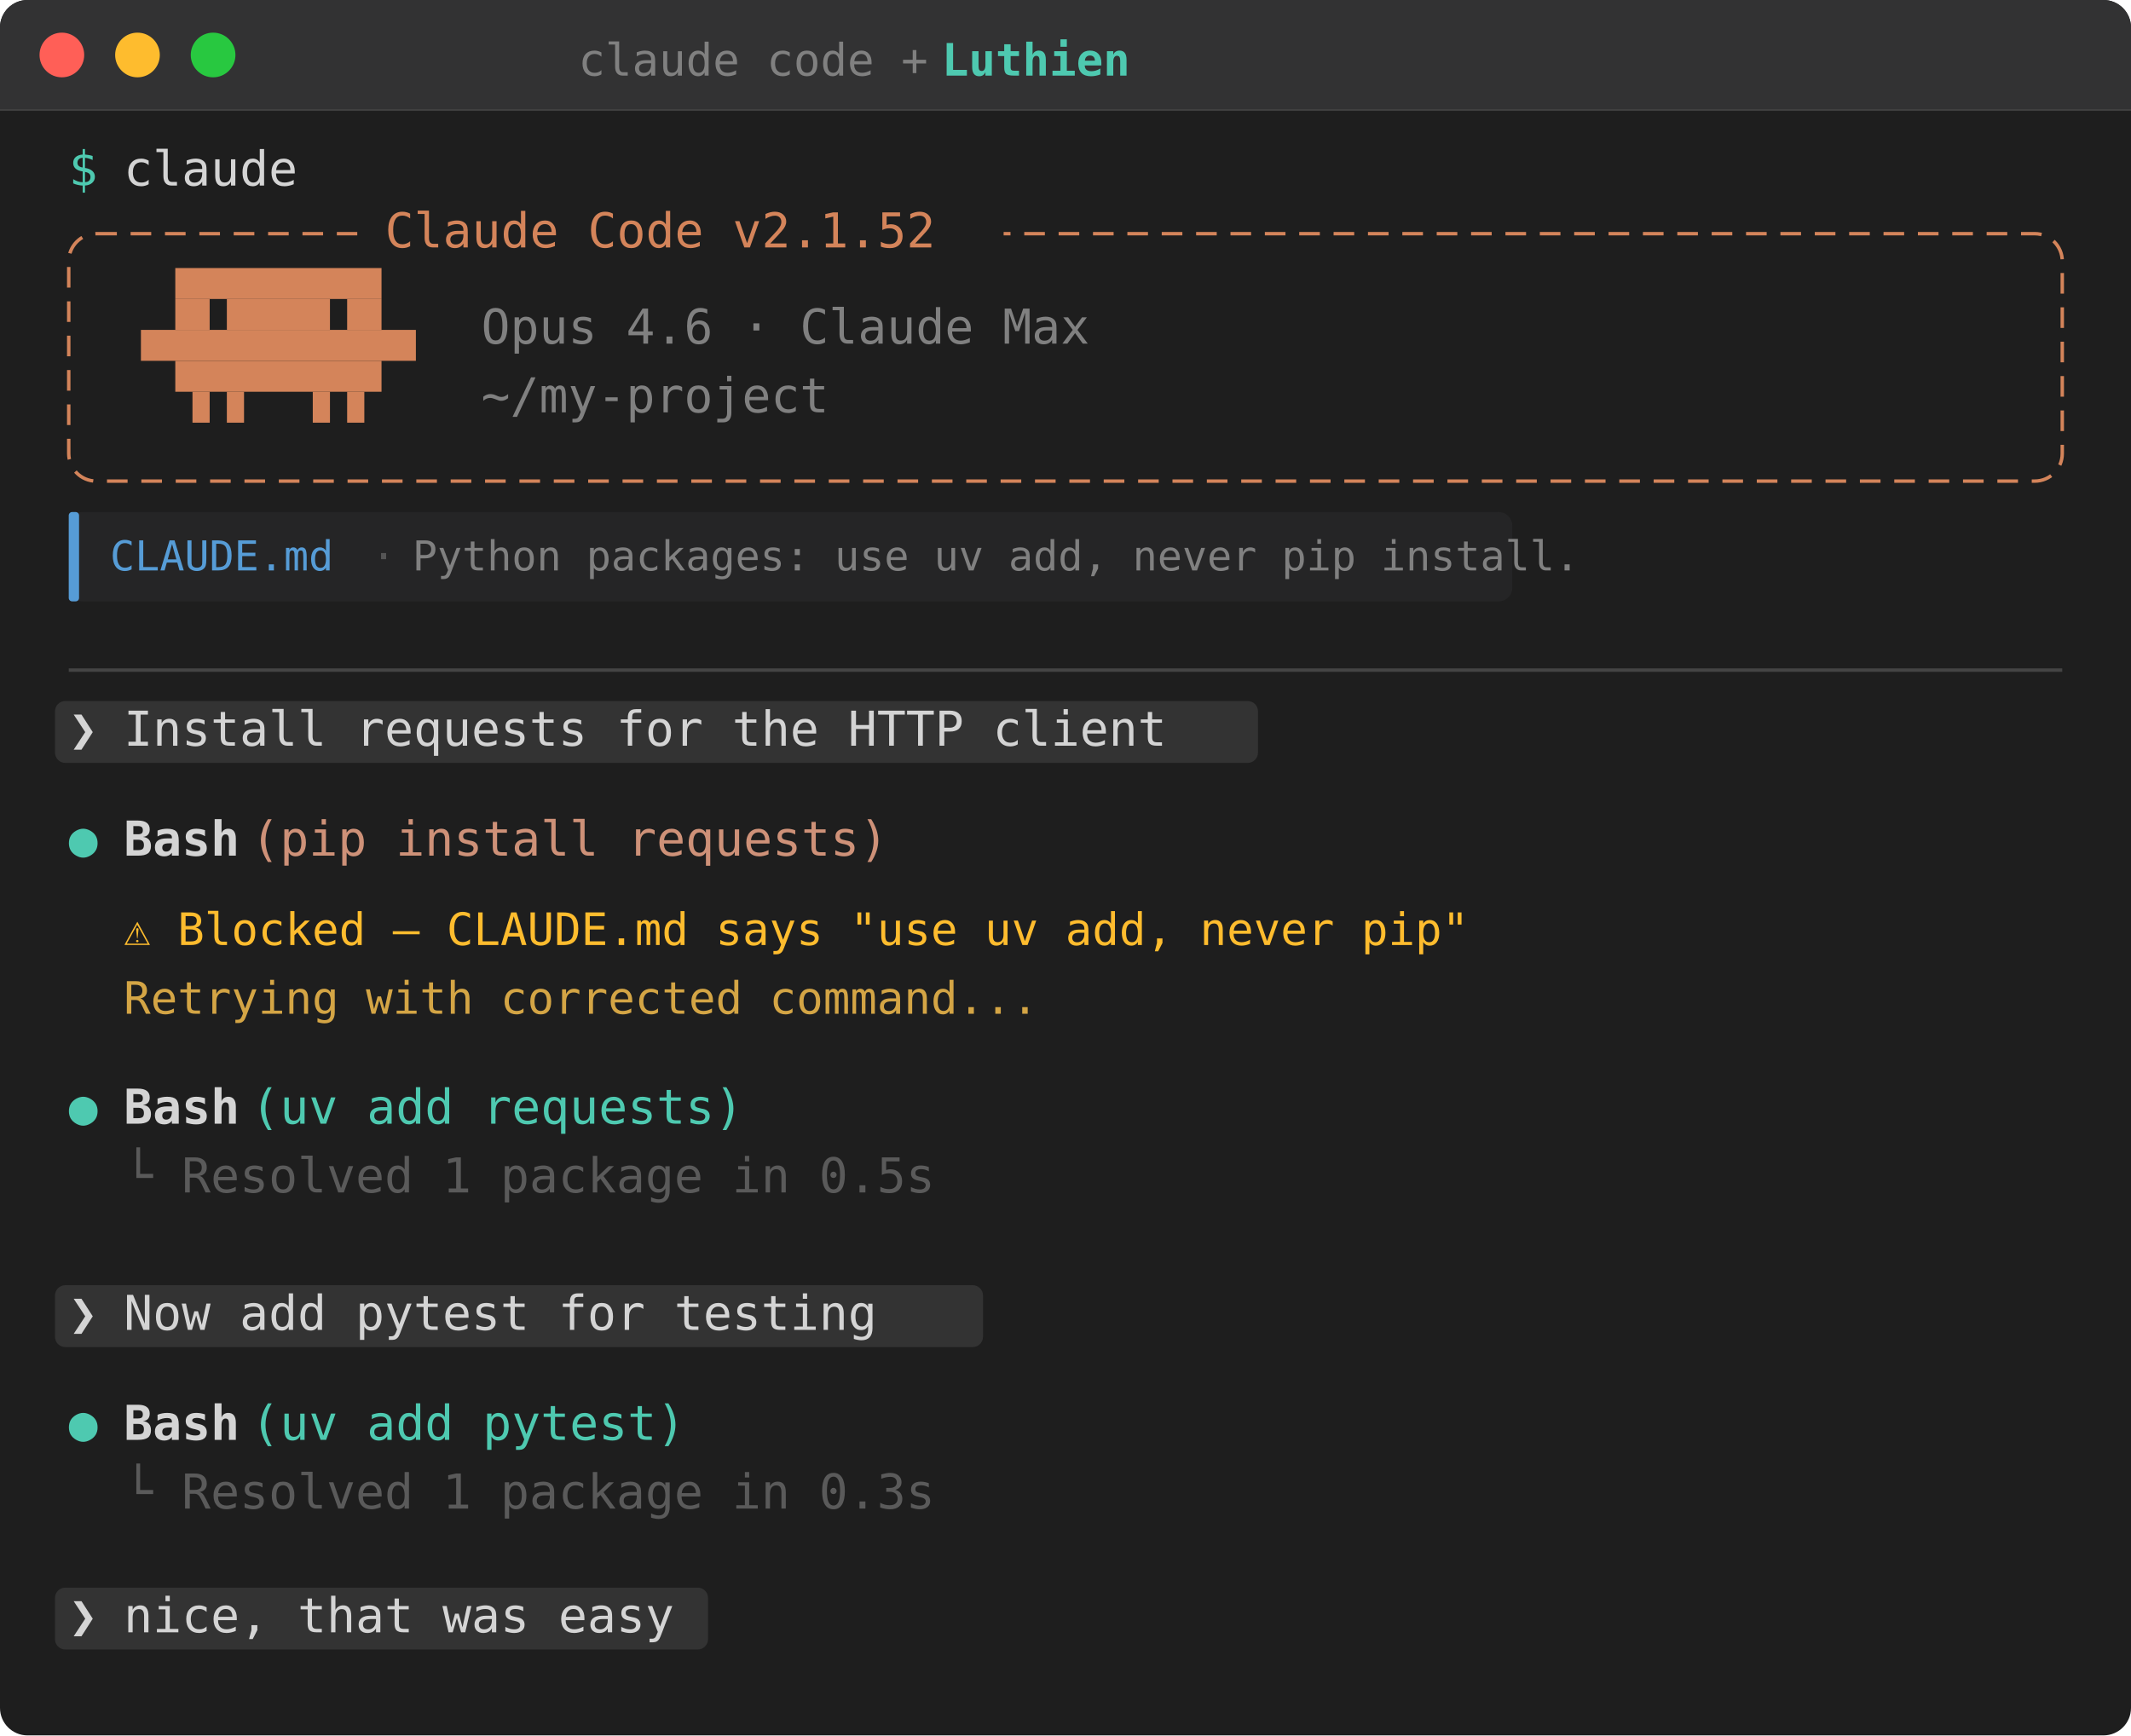
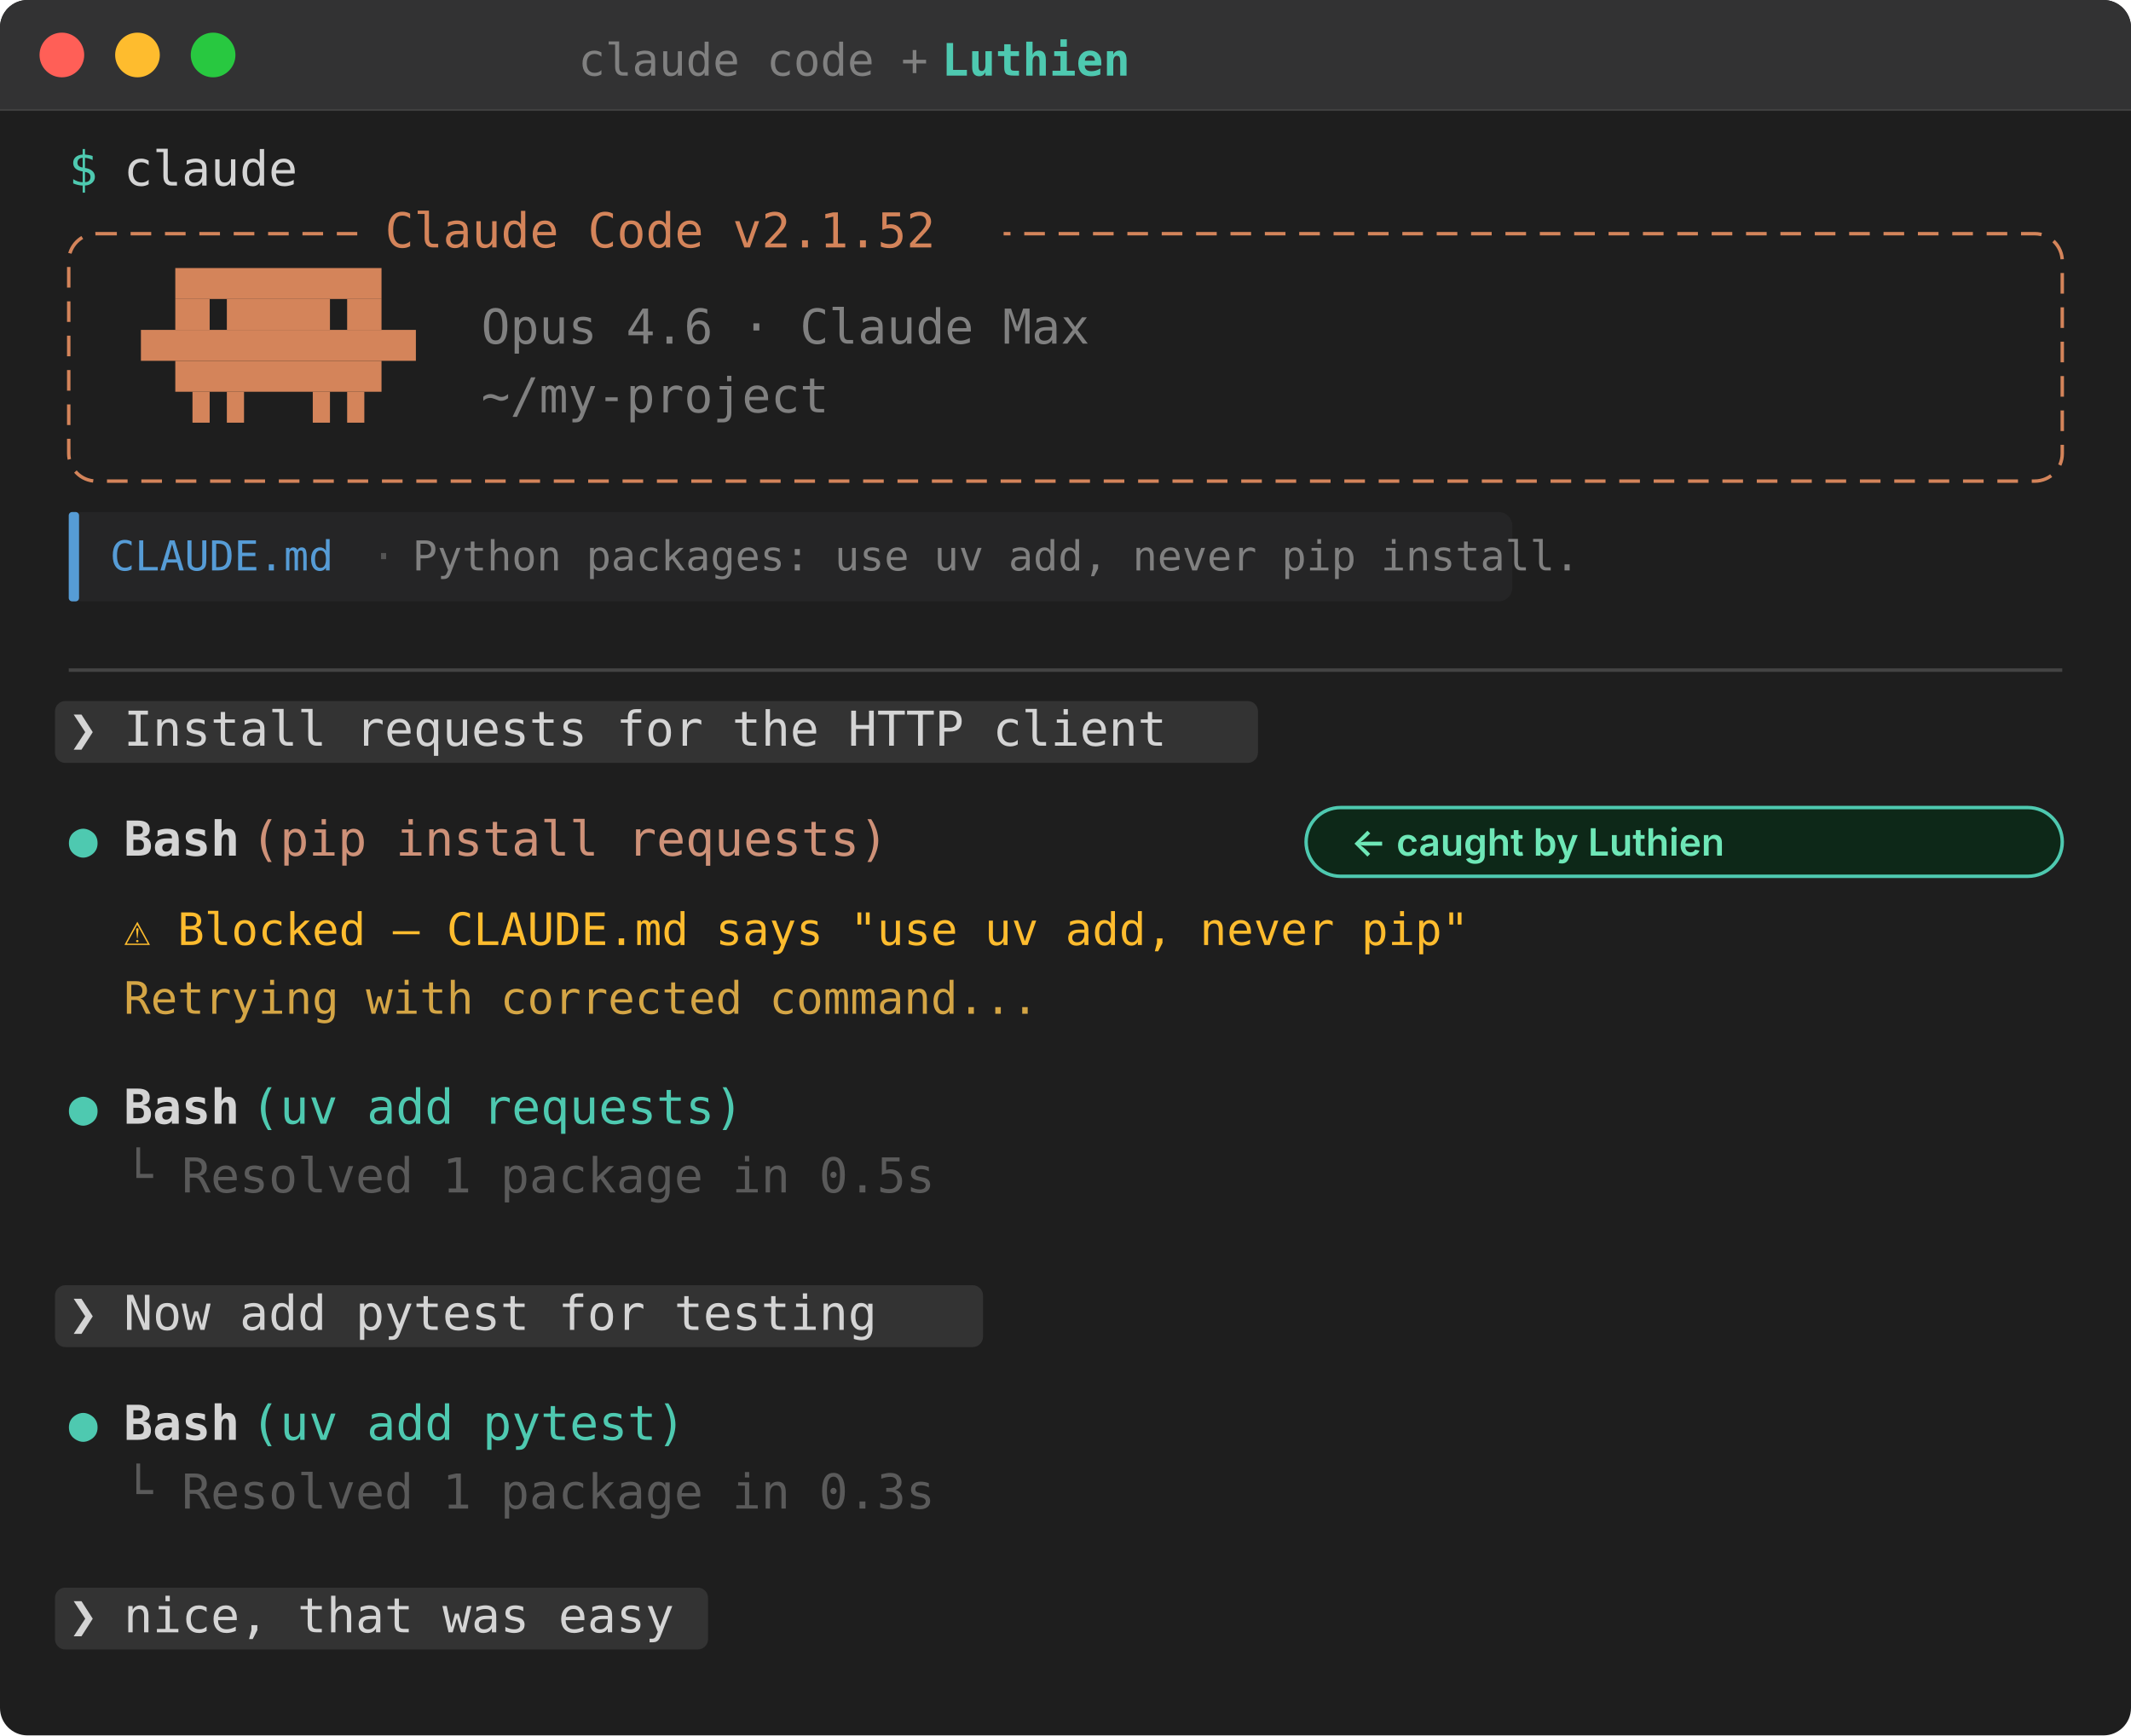
<svg xmlns="http://www.w3.org/2000/svg" width="620" height="505" viewBox="0 0 620 505">
  <rect width="620" height="505" rx="8" fill="#1e1e1e" />
  <rect width="620" height="32" rx="8" fill="#323233" />
  <rect y="24" width="620" height="8" fill="#323233" />
  <line x1="0" y1="32" x2="620" y2="32" stroke="#404040" stroke-width="0.5" />
  <circle cx="18" cy="16" r="6.5" fill="#ff5f57" />
  <circle cx="40" cy="16" r="6.5" fill="#febc2e" />
  <circle cx="62" cy="16" r="6.5" fill="#28c840" />
  <text x="270" y="22" text-anchor="end" fill="#808080" font-family="'SF Mono',Menlo,Consolas,monospace" font-size="13">claude code +</text>
  <text x="274" y="22" fill="#4ec9b0" font-family="'SF Mono',Menlo,Consolas,monospace" font-size="13" font-weight="bold">Luthien</text>
  <text x="20" y="54" fill="#4ec9b0" font-family="'SF Mono',Menlo,Consolas,monospace" font-size="14">$</text>
  <text x="36" y="54" fill="#d4d4d4" font-family="'SF Mono',Menlo,Consolas,monospace" font-size="14">claude</text>
  <rect x="20" y="68" width="580" height="72" rx="8" fill="none" stroke="#d4845a" stroke-width="1" stroke-dasharray="6,4" />
  <rect x="104" y="62" width="188" height="13" fill="#1e1e1e" />
  <text x="112" y="72" fill="#d4845a" font-family="'SF Mono',Menlo,Consolas,monospace" font-size="14">Claude Code v2.1.52</text>
  <g fill="#d4845a" transform="translate(36, 78)">
    <rect x="15" y="0" width="60" height="9" />
    <rect x="15" y="9" width="10" height="9" />
    <rect x="30" y="9" width="30" height="9" />
    <rect x="65" y="9" width="10" height="9" />
    <rect x="5" y="18" width="80" height="9" />
    <rect x="15" y="27" width="60" height="9" />
    <rect x="20" y="36" width="5" height="9" />
    <rect x="30" y="36" width="5" height="9" />
    <rect x="55" y="36" width="5" height="9" />
    <rect x="65" y="36" width="5" height="9" />
  </g>
  <text x="140" y="100" fill="#808080" font-family="'SF Mono',Menlo,Consolas,monospace" font-size="14">Opus 4.6 · Claude Max</text>
  <text x="140" y="120" fill="#808080" font-family="'SF Mono',Menlo,Consolas,monospace" font-size="14">~/my-project</text>
  <rect x="20" y="149" width="420" height="26" rx="4" fill="#252526" />
  <rect x="20" y="149" width="3" height="26" rx="1" fill="#569cd6" />
  <text x="32" y="166" fill="#569cd6" font-family="'SF Mono',Menlo,Consolas,monospace" font-size="12">CLAUDE.md</text>
  <text x="108" y="166" fill="#555555" font-family="'SF Mono',Menlo,Consolas,monospace" font-size="12">·</text>
  <text x="120" y="166" fill="#808080" font-family="'SF Mono',Menlo,Consolas,monospace" font-size="12">Python packages: use uv add, never pip install.</text>
  <line x1="20" y1="195" x2="600" y2="195" stroke="#444444" stroke-width="1" />
  <rect x="16" y="204" width="350" height="18" rx="3" fill="#333333" />
  <text x="20" y="217" fill="#d4d4d4" font-family="'SF Mono',Menlo,Consolas,monospace" font-size="14">❯</text>
  <text x="36" y="217" fill="#d4d4d4" font-family="'SF Mono',Menlo,Consolas,monospace" font-size="14">Install requests for the HTTP client</text>
  <text x="20" y="249" fill="#4ec9b0" font-family="'SF Mono',Menlo,Consolas,monospace" font-size="14">●</text>
  <text x="36" y="249" fill="#d4d4d4" font-family="'SF Mono',Menlo,Consolas,monospace" font-size="14" font-weight="bold">Bash</text>
  <text x="73" y="249" fill="#ce9178" font-family="'SF Mono',Menlo,Consolas,monospace" font-size="14">(pip install requests)</text>
+   <rect x="380" y="235" width="220" height="20" rx="10" fill="#0d2818" stroke="#4ec9b0" stroke-width="1" />
+   <text x="393" y="249" fill="#6ee7b7" font-family="system-ui,-apple-system,sans-serif" font-size="11" font-weight="600">← caught by Luthien</text>
  <text x="36" y="275" fill="#febc2e" font-family="'SF Mono',Menlo,Consolas,monospace" font-size="13">⚠ Blocked — CLAUDE.md says "use uv add, never pip"</text>
  <text x="36" y="295" fill="#d4a545" font-family="'SF Mono',Menlo,Consolas,monospace" font-size="13">  Retrying with corrected command...</text>
  <text x="20" y="327" fill="#4ec9b0" font-family="'SF Mono',Menlo,Consolas,monospace" font-size="14">●</text>
  <text x="36" y="327" fill="#d4d4d4" font-family="'SF Mono',Menlo,Consolas,monospace" font-size="14" font-weight="bold">Bash</text>
  <text x="73" y="327" fill="#4ec9b0" font-family="'SF Mono',Menlo,Consolas,monospace" font-size="14">(uv add requests)</text>
  <text x="36" y="347" fill="#5a5a5a" font-family="'SF Mono',Menlo,Consolas,monospace" font-size="14">└ Resolved 1 package in 0.5s</text>
  <rect x="16" y="374" width="270" height="18" rx="3" fill="#333333" />
  <text x="20" y="387" fill="#d4d4d4" font-family="'SF Mono',Menlo,Consolas,monospace" font-size="14">❯</text>
  <text x="36" y="387" fill="#d4d4d4" font-family="'SF Mono',Menlo,Consolas,monospace" font-size="14">Now add pytest for testing</text>
  <text x="20" y="419" fill="#4ec9b0" font-family="'SF Mono',Menlo,Consolas,monospace" font-size="14">●</text>
  <text x="36" y="419" fill="#d4d4d4" font-family="'SF Mono',Menlo,Consolas,monospace" font-size="14" font-weight="bold">Bash</text>
  <text x="73" y="419" fill="#4ec9b0" font-family="'SF Mono',Menlo,Consolas,monospace" font-size="14">(uv add pytest)</text>
  <text x="36" y="439" fill="#5a5a5a" font-family="'SF Mono',Menlo,Consolas,monospace" font-size="14">└ Resolved 1 package in 0.3s</text>
  <rect x="16" y="462" width="190" height="18" rx="3" fill="#333333" />
  <text x="20" y="475" fill="#d4d4d4" font-family="'SF Mono',Menlo,Consolas,monospace" font-size="14">❯</text>
  <text x="36" y="475" fill="#d4d4d4" font-family="'SF Mono',Menlo,Consolas,monospace" font-size="14">nice, that was easy</text>
</svg>
